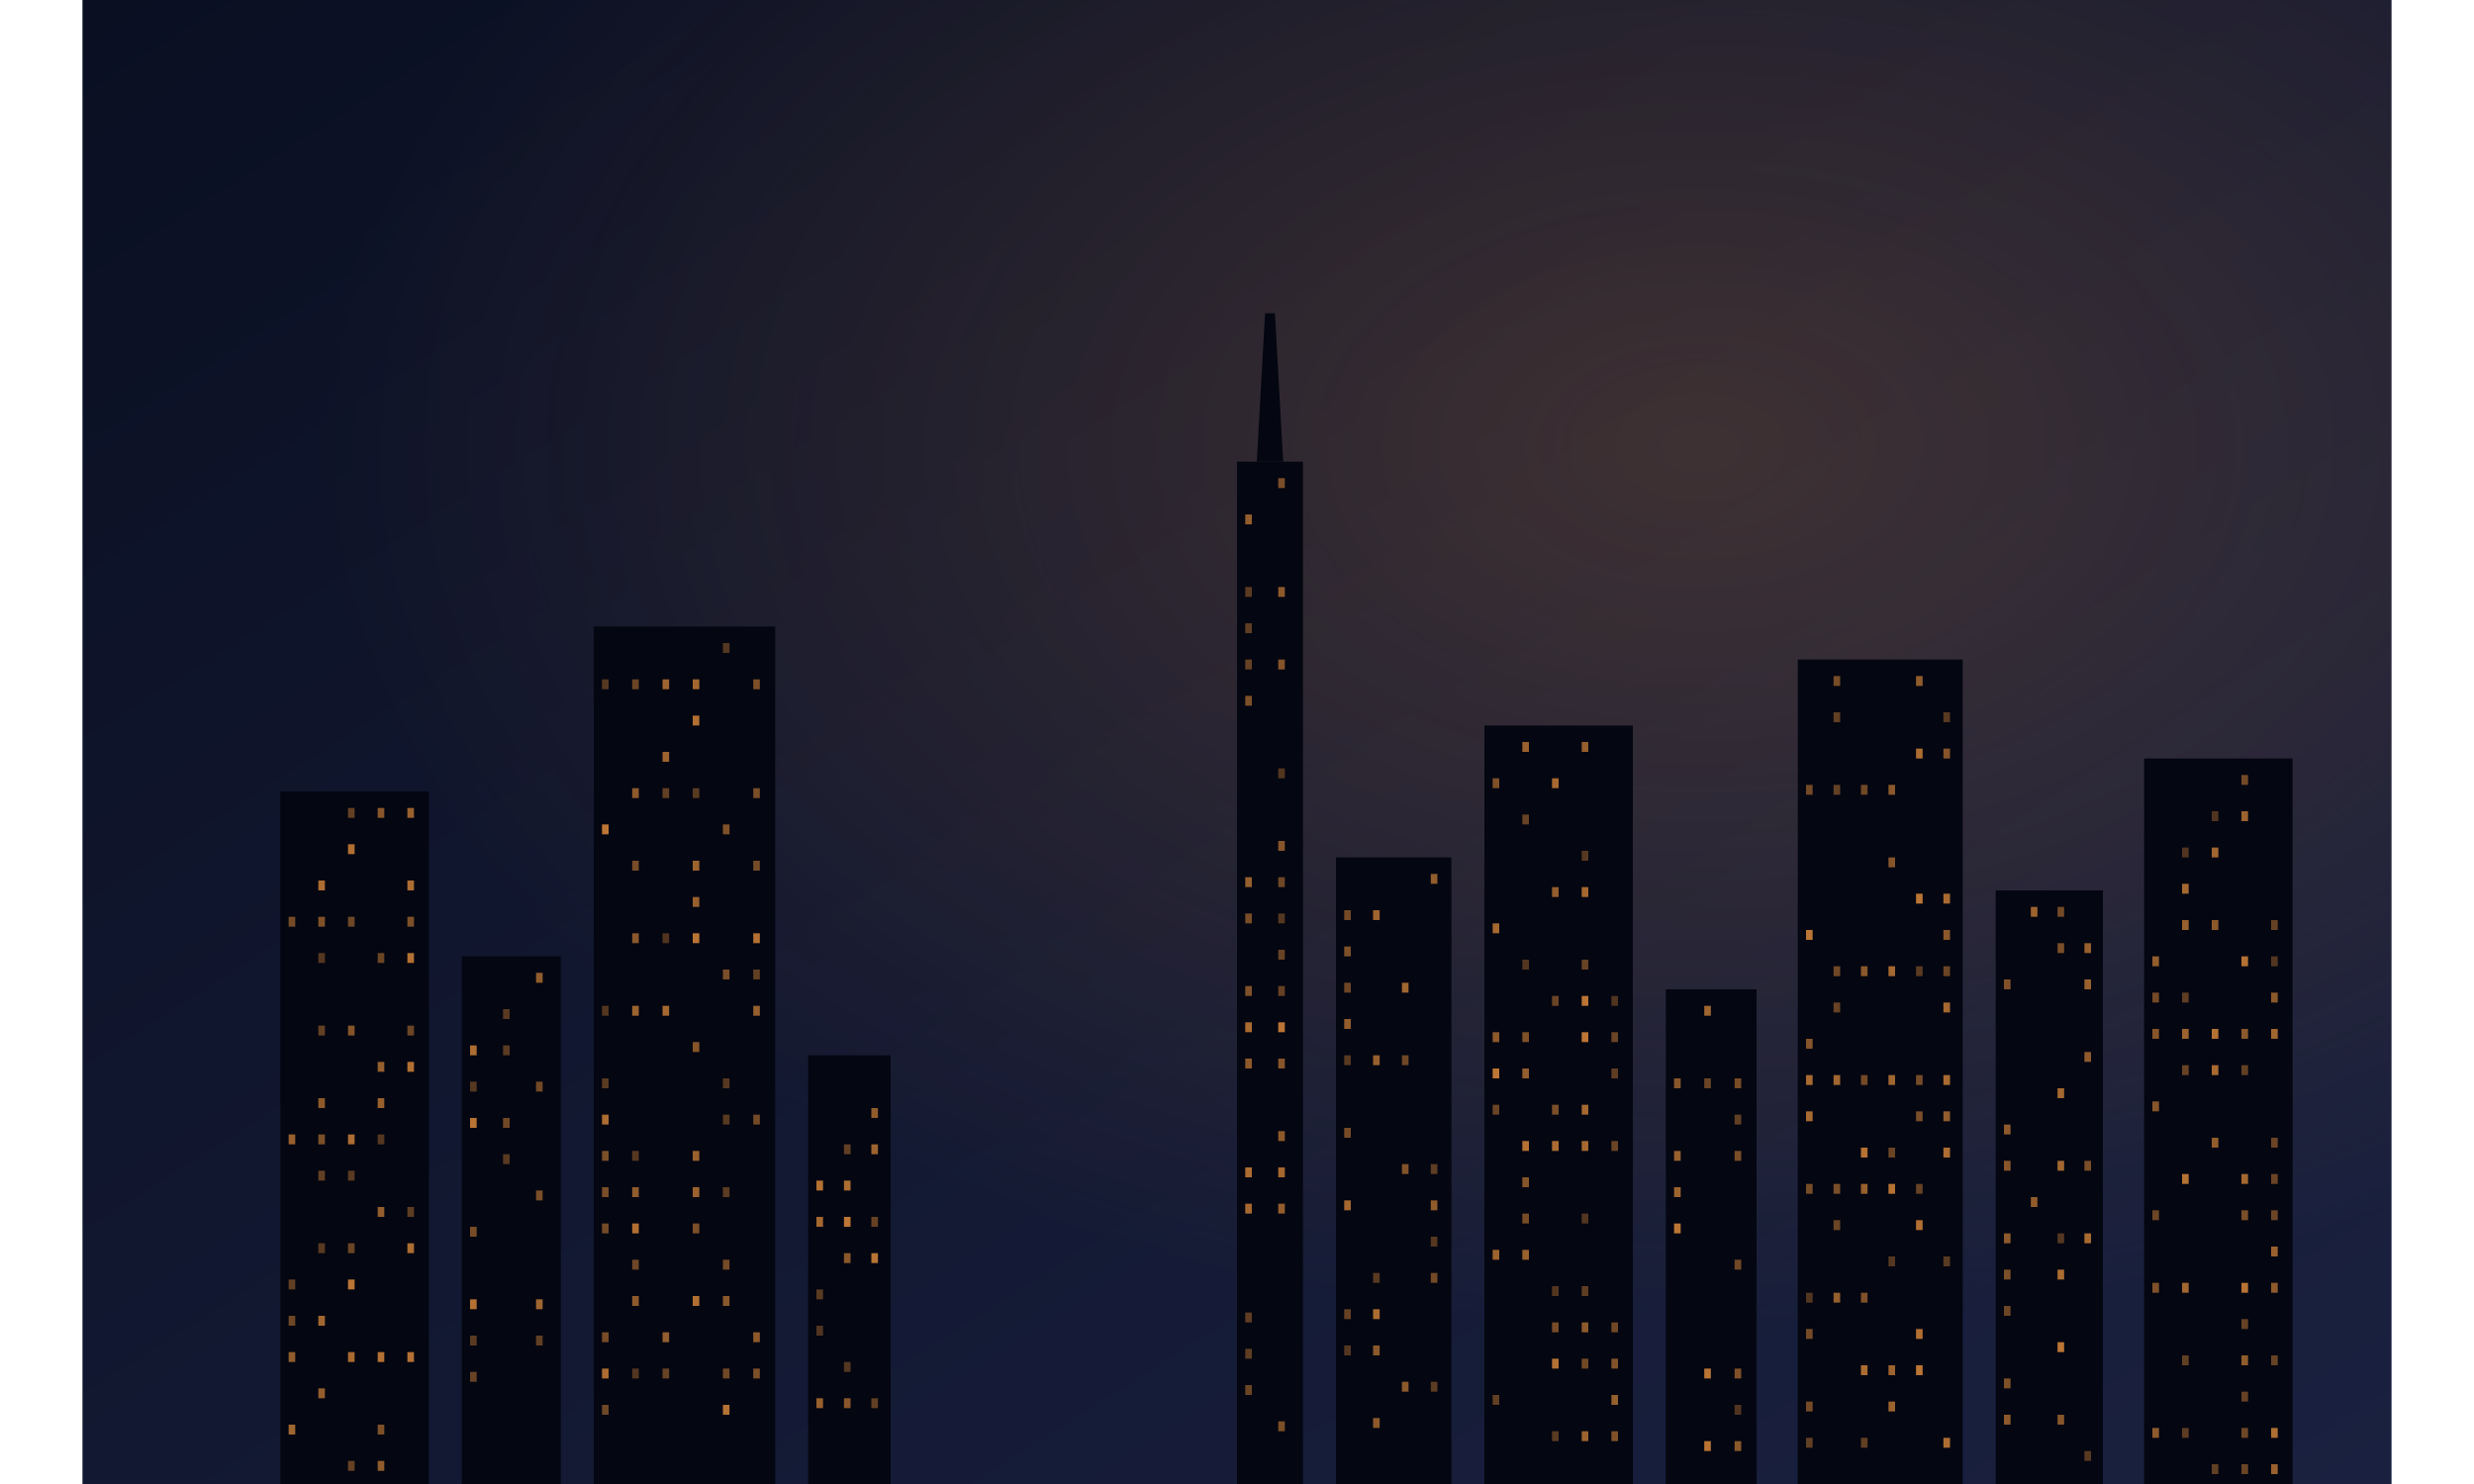
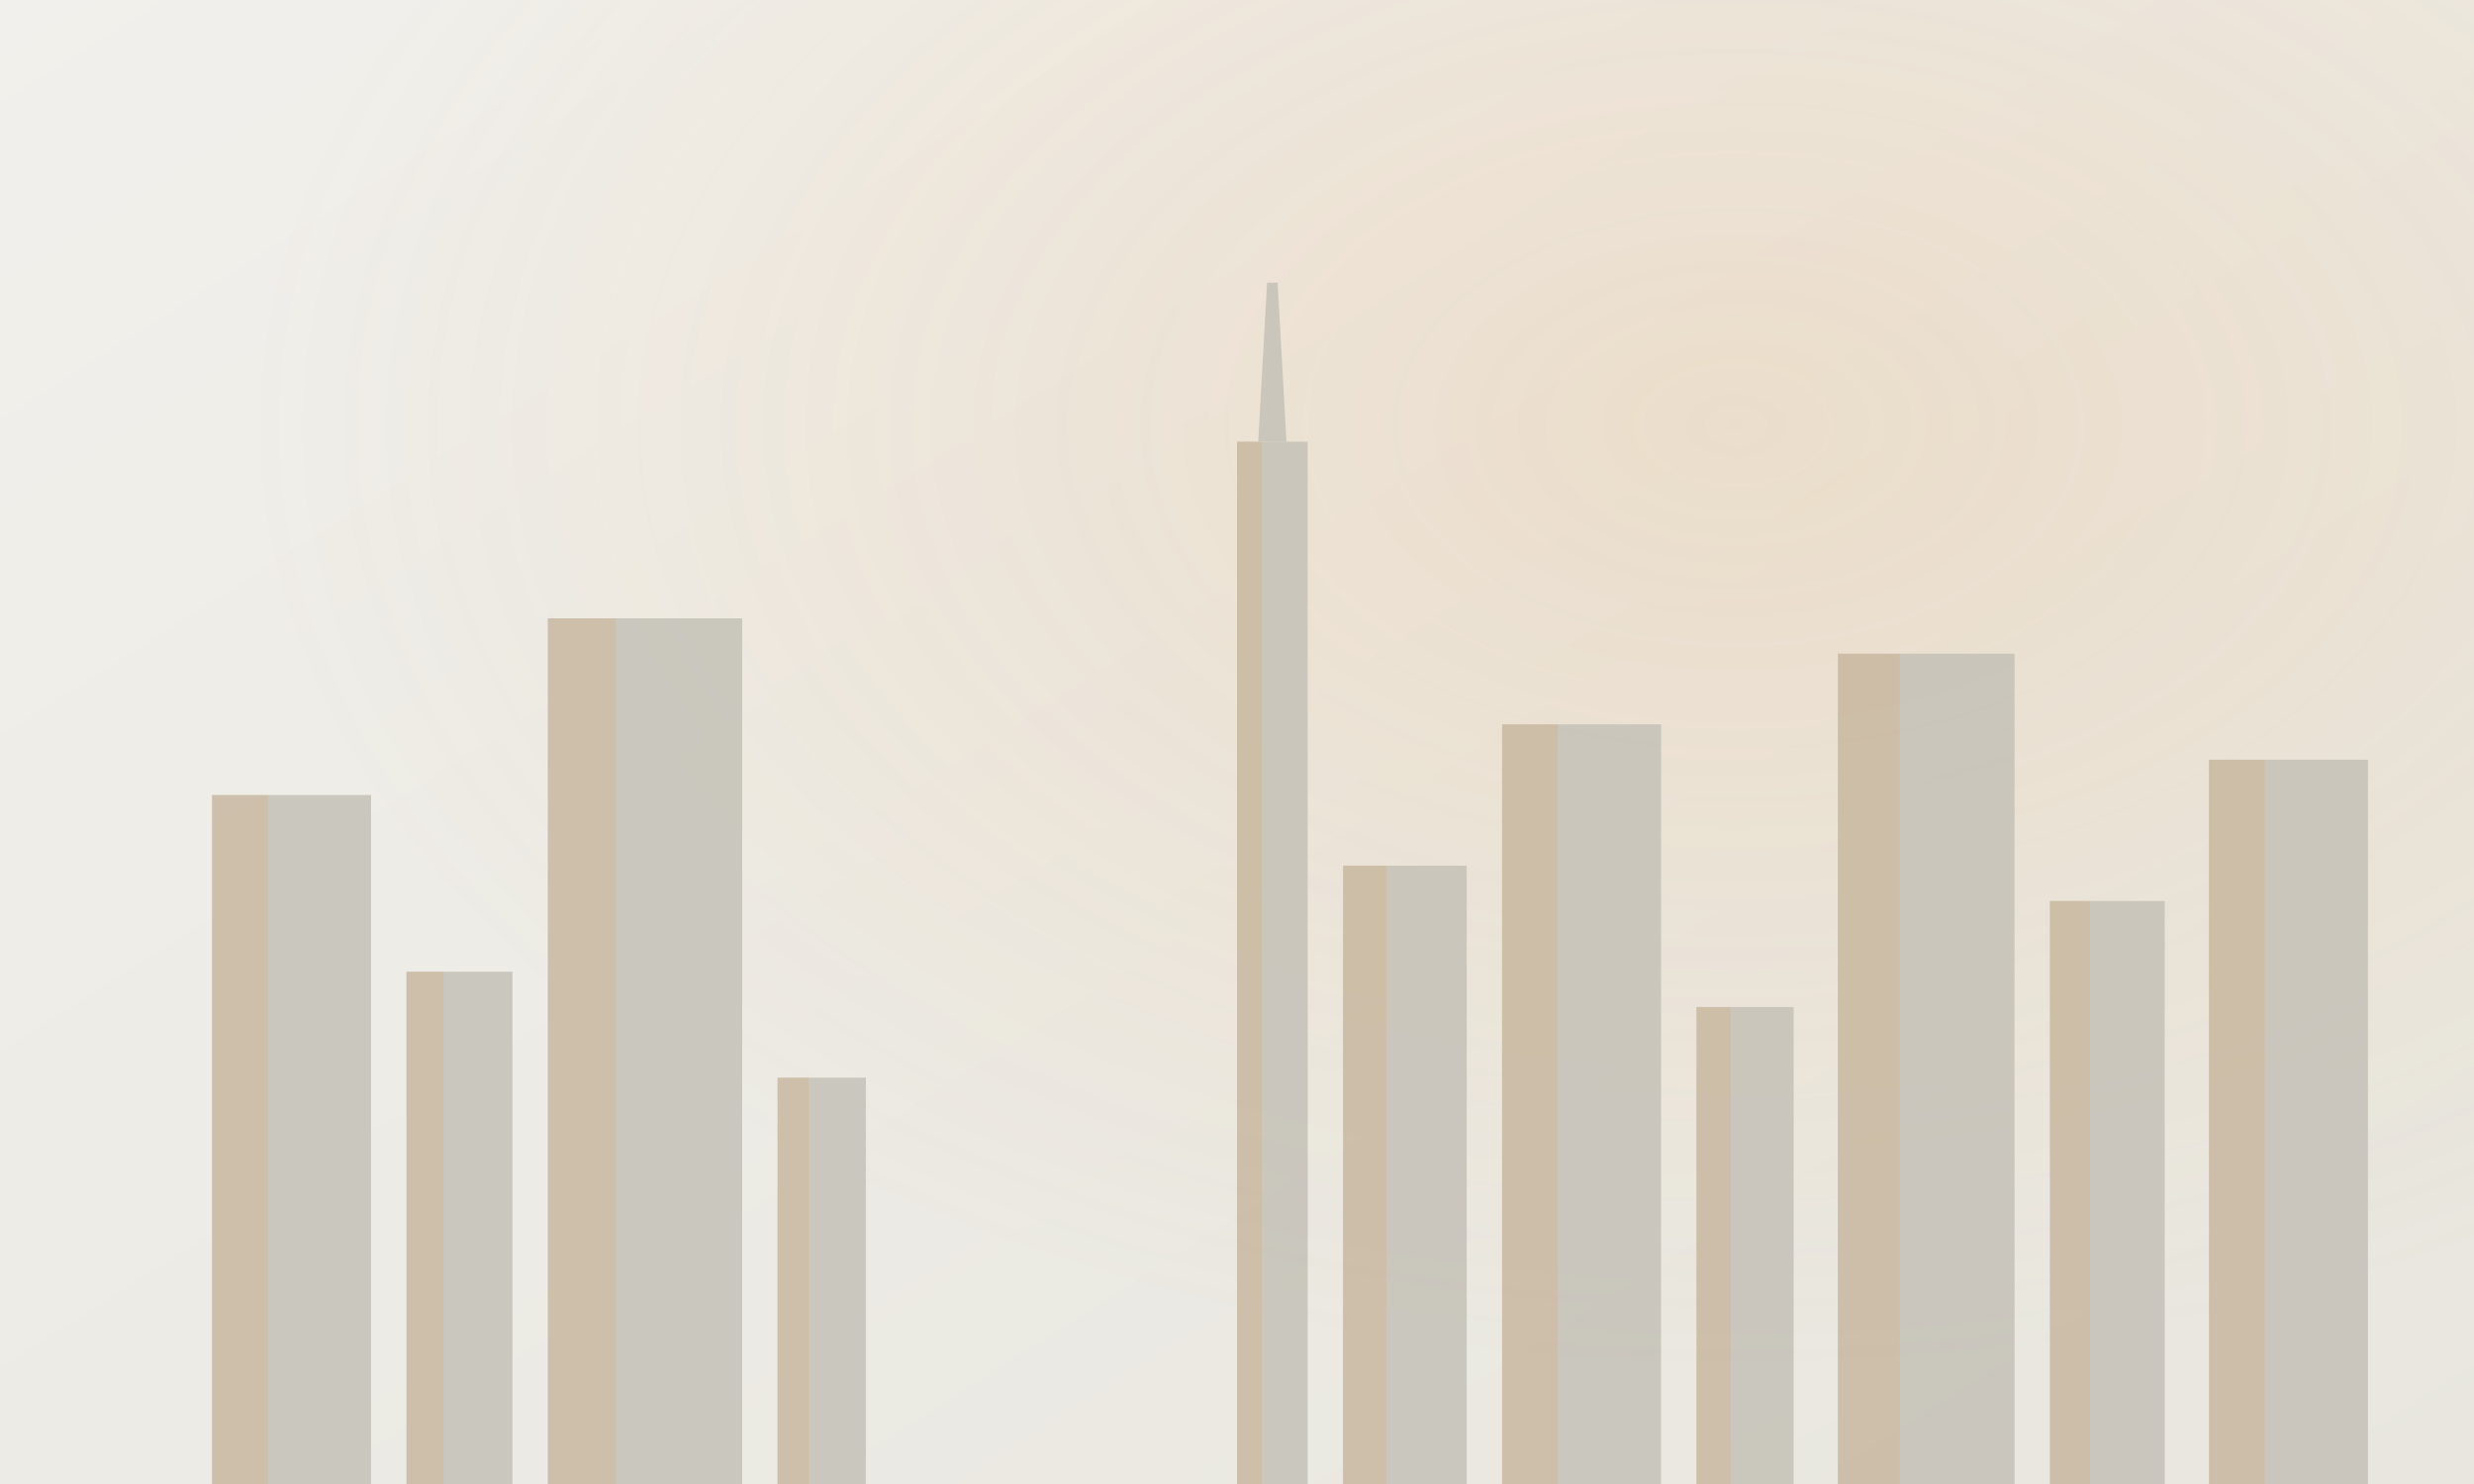
- <svg xmlns="http://www.w3.org/2000/svg" width="2000" height="1200" viewBox="0 0 1400 900">
+ <svg xmlns="http://www.w3.org/2000/svg" width="2000" height="1200" viewBox="0 0 1400 900" preserveAspectRatio="xMidYMid slice">
  <defs>
    <linearGradient id="csky" x1="0" y1="0" x2="1" y2="1">
-       <stop offset="0%" stop-color="#0a0f22" />
-       <stop offset="100%" stop-color="#1a2140" />
+       <stop offset="0%" stop-color="#f1f0ec" />
+       <stop offset="100%" stop-color="#e8e6de" />
    </linearGradient>
    <radialGradient id="cglow" cx="70%" cy="30%" r="60%">
-       <stop offset="0%" stop-color="#dd8a3b" stop-opacity="0.22" />
-       <stop offset="100%" stop-color="#dd8a3b" stop-opacity="0" />
+       <stop offset="0%" stop-color="#e2872a" stop-opacity="0.14" />
+       <stop offset="100%" stop-color="#e2872a" stop-opacity="0" />
    </radialGradient>
  </defs>
  <rect width="1400" height="900" fill="url(#csky)" />
  <rect width="1400" height="900" fill="url(#cglow)" />
-   <rect x="120" y="480" width="90" height="420" fill="#040611" />
-   <rect x="161.0" y="490" width="4" height="6" fill="#dd8a3b" opacity="0.44" />
-   <rect x="179.0" y="490" width="4" height="6" fill="#dd8a3b" opacity="0.61" />
-   <rect x="197.0" y="490" width="4" height="6" fill="#dd8a3b" opacity="0.69" />
-   <rect x="161.0" y="512" width="4" height="6" fill="#dd8a3b" opacity="0.80" />
-   <rect x="143.0" y="534" width="4" height="6" fill="#dd8a3b" opacity="0.77" />
-   <rect x="197.0" y="534" width="4" height="6" fill="#dd8a3b" opacity="0.78" />
-   <rect x="125.0" y="556" width="4" height="6" fill="#dd8a3b" opacity="0.52" />
-   <rect x="143.0" y="556" width="4" height="6" fill="#dd8a3b" opacity="0.57" />
-   <rect x="161.0" y="556" width="4" height="6" fill="#dd8a3b" opacity="0.49" />
-   <rect x="197.0" y="556" width="4" height="6" fill="#dd8a3b" opacity="0.56" />
-   <rect x="143.0" y="578" width="4" height="6" fill="#dd8a3b" opacity="0.37" />
-   <rect x="179.0" y="578" width="4" height="6" fill="#dd8a3b" opacity="0.48" />
-   <rect x="197.0" y="578" width="4" height="6" fill="#dd8a3b" opacity="0.81" />
-   <rect x="143.0" y="622" width="4" height="6" fill="#dd8a3b" opacity="0.44" />
-   <rect x="161.0" y="622" width="4" height="6" fill="#dd8a3b" opacity="0.59" />
-   <rect x="197.0" y="622" width="4" height="6" fill="#dd8a3b" opacity="0.48" />
-   <rect x="179.0" y="644" width="4" height="6" fill="#dd8a3b" opacity="0.67" />
-   <rect x="197.0" y="644" width="4" height="6" fill="#dd8a3b" opacity="0.80" />
-   <rect x="143.0" y="666" width="4" height="6" fill="#dd8a3b" opacity="0.63" />
-   <rect x="179.0" y="666" width="4" height="6" fill="#dd8a3b" opacity="0.68" />
-   <rect x="125.0" y="688" width="4" height="6" fill="#dd8a3b" opacity="0.68" />
-   <rect x="143.0" y="688" width="4" height="6" fill="#dd8a3b" opacity="0.55" />
-   <rect x="161.0" y="688" width="4" height="6" fill="#dd8a3b" opacity="0.78" />
-   <rect x="179.0" y="688" width="4" height="6" fill="#dd8a3b" opacity="0.37" />
-   <rect x="143.0" y="710" width="4" height="6" fill="#dd8a3b" opacity="0.44" />
-   <rect x="161.0" y="710" width="4" height="6" fill="#dd8a3b" opacity="0.40" />
-   <rect x="179.0" y="732" width="4" height="6" fill="#dd8a3b" opacity="0.66" />
-   <rect x="197.0" y="732" width="4" height="6" fill="#dd8a3b" opacity="0.41" />
-   <rect x="143.0" y="754" width="4" height="6" fill="#dd8a3b" opacity="0.39" />
-   <rect x="161.0" y="754" width="4" height="6" fill="#dd8a3b" opacity="0.47" />
-   <rect x="197.0" y="754" width="4" height="6" fill="#dd8a3b" opacity="0.77" />
-   <rect x="125.0" y="776" width="4" height="6" fill="#dd8a3b" opacity="0.43" />
-   <rect x="161.0" y="776" width="4" height="6" fill="#dd8a3b" opacity="0.84" />
-   <rect x="125.0" y="798" width="4" height="6" fill="#dd8a3b" opacity="0.49" />
-   <rect x="143.0" y="798" width="4" height="6" fill="#dd8a3b" opacity="0.73" />
-   <rect x="125.0" y="820" width="4" height="6" fill="#dd8a3b" opacity="0.65" />
-   <rect x="161.0" y="820" width="4" height="6" fill="#dd8a3b" opacity="0.76" />
-   <rect x="179.0" y="820" width="4" height="6" fill="#dd8a3b" opacity="0.81" />
-   <rect x="197.0" y="820" width="4" height="6" fill="#dd8a3b" opacity="0.81" />
-   <rect x="143.0" y="842" width="4" height="6" fill="#dd8a3b" opacity="0.66" />
-   <rect x="125.0" y="864" width="4" height="6" fill="#dd8a3b" opacity="0.72" />
-   <rect x="179.0" y="864" width="4" height="6" fill="#dd8a3b" opacity="0.56" />
-   <rect x="161.0" y="886" width="4" height="6" fill="#dd8a3b" opacity="0.45" />
-   <rect x="179.0" y="886" width="4" height="6" fill="#dd8a3b" opacity="0.65" />
-   <rect x="230" y="580" width="60" height="320" fill="#040611" />
-   <rect x="275.0" y="590" width="4" height="6" fill="#dd8a3b" opacity="0.65" />
-   <rect x="255.0" y="612" width="4" height="6" fill="#dd8a3b" opacity="0.39" />
-   <rect x="235.0" y="634" width="4" height="6" fill="#dd8a3b" opacity="0.78" />
-   <rect x="255.0" y="634" width="4" height="6" fill="#dd8a3b" opacity="0.40" />
-   <rect x="235.0" y="656" width="4" height="6" fill="#dd8a3b" opacity="0.38" />
-   <rect x="275.0" y="656" width="4" height="6" fill="#dd8a3b" opacity="0.51" />
-   <rect x="235.0" y="678" width="4" height="6" fill="#dd8a3b" opacity="0.83" />
-   <rect x="255.0" y="678" width="4" height="6" fill="#dd8a3b" opacity="0.50" />
-   <rect x="255.0" y="700" width="4" height="6" fill="#dd8a3b" opacity="0.39" />
-   <rect x="275.0" y="722" width="4" height="6" fill="#dd8a3b" opacity="0.54" />
-   <rect x="235.0" y="744" width="4" height="6" fill="#dd8a3b" opacity="0.53" />
-   <rect x="235.0" y="788" width="4" height="6" fill="#dd8a3b" opacity="0.81" />
-   <rect x="275.0" y="788" width="4" height="6" fill="#dd8a3b" opacity="0.72" />
-   <rect x="235.0" y="810" width="4" height="6" fill="#dd8a3b" opacity="0.40" />
-   <rect x="275.0" y="810" width="4" height="6" fill="#dd8a3b" opacity="0.43" />
-   <rect x="235.0" y="832" width="4" height="6" fill="#dd8a3b" opacity="0.46" />
-   <rect x="310" y="380" width="110" height="520" fill="#040611" />
-   <rect x="388.3" y="390" width="4" height="6" fill="#dd8a3b" opacity="0.37" />
-   <rect x="315.0" y="412" width="4" height="6" fill="#dd8a3b" opacity="0.38" />
-   <rect x="333.3" y="412" width="4" height="6" fill="#dd8a3b" opacity="0.47" />
-   <rect x="351.7" y="412" width="4" height="6" fill="#dd8a3b" opacity="0.71" />
-   <rect x="370.0" y="412" width="4" height="6" fill="#dd8a3b" opacity="0.73" />
-   <rect x="406.7" y="412" width="4" height="6" fill="#dd8a3b" opacity="0.56" />
-   <rect x="370.0" y="434" width="4" height="6" fill="#dd8a3b" opacity="0.80" />
-   <rect x="351.7" y="456" width="4" height="6" fill="#dd8a3b" opacity="0.70" />
-   <rect x="333.3" y="478" width="4" height="6" fill="#dd8a3b" opacity="0.64" />
-   <rect x="351.7" y="478" width="4" height="6" fill="#dd8a3b" opacity="0.44" />
-   <rect x="370.0" y="478" width="4" height="6" fill="#dd8a3b" opacity="0.39" />
-   <rect x="406.7" y="478" width="4" height="6" fill="#dd8a3b" opacity="0.54" />
-   <rect x="315.0" y="500" width="4" height="6" fill="#dd8a3b" opacity="0.85" />
-   <rect x="388.3" y="500" width="4" height="6" fill="#dd8a3b" opacity="0.57" />
-   <rect x="333.3" y="522" width="4" height="6" fill="#dd8a3b" opacity="0.53" />
-   <rect x="370.0" y="522" width="4" height="6" fill="#dd8a3b" opacity="0.70" />
-   <rect x="406.7" y="522" width="4" height="6" fill="#dd8a3b" opacity="0.52" />
-   <rect x="370.0" y="544" width="4" height="6" fill="#dd8a3b" opacity="0.68" />
-   <rect x="333.3" y="566" width="4" height="6" fill="#dd8a3b" opacity="0.62" />
-   <rect x="351.7" y="566" width="4" height="6" fill="#dd8a3b" opacity="0.35" />
-   <rect x="370.0" y="566" width="4" height="6" fill="#dd8a3b" opacity="0.83" />
-   <rect x="406.7" y="566" width="4" height="6" fill="#dd8a3b" opacity="0.81" />
-   <rect x="388.3" y="588" width="4" height="6" fill="#dd8a3b" opacity="0.54" />
-   <rect x="406.7" y="588" width="4" height="6" fill="#dd8a3b" opacity="0.43" />
-   <rect x="315.0" y="610" width="4" height="6" fill="#dd8a3b" opacity="0.36" />
-   <rect x="333.3" y="610" width="4" height="6" fill="#dd8a3b" opacity="0.70" />
-   <rect x="351.7" y="610" width="4" height="6" fill="#dd8a3b" opacity="0.75" />
-   <rect x="406.7" y="610" width="4" height="6" fill="#dd8a3b" opacity="0.67" />
-   <rect x="370.0" y="632" width="4" height="6" fill="#dd8a3b" opacity="0.60" />
-   <rect x="315.0" y="654" width="4" height="6" fill="#dd8a3b" opacity="0.40" />
-   <rect x="388.3" y="654" width="4" height="6" fill="#dd8a3b" opacity="0.38" />
-   <rect x="315.0" y="676" width="4" height="6" fill="#dd8a3b" opacity="0.77" />
-   <rect x="388.3" y="676" width="4" height="6" fill="#dd8a3b" opacity="0.39" />
-   <rect x="406.7" y="676" width="4" height="6" fill="#dd8a3b" opacity="0.51" />
-   <rect x="315.0" y="698" width="4" height="6" fill="#dd8a3b" opacity="0.55" />
-   <rect x="333.3" y="698" width="4" height="6" fill="#dd8a3b" opacity="0.38" />
-   <rect x="370.0" y="698" width="4" height="6" fill="#dd8a3b" opacity="0.69" />
-   <rect x="315.0" y="720" width="4" height="6" fill="#dd8a3b" opacity="0.54" />
-   <rect x="333.3" y="720" width="4" height="6" fill="#dd8a3b" opacity="0.65" />
-   <rect x="370.0" y="720" width="4" height="6" fill="#dd8a3b" opacity="0.69" />
-   <rect x="388.3" y="720" width="4" height="6" fill="#dd8a3b" opacity="0.41" />
-   <rect x="315.0" y="742" width="4" height="6" fill="#dd8a3b" opacity="0.51" />
-   <rect x="333.3" y="742" width="4" height="6" fill="#dd8a3b" opacity="0.80" />
-   <rect x="370.0" y="742" width="4" height="6" fill="#dd8a3b" opacity="0.55" />
-   <rect x="333.3" y="764" width="4" height="6" fill="#dd8a3b" opacity="0.49" />
-   <rect x="388.3" y="764" width="4" height="6" fill="#dd8a3b" opacity="0.52" />
-   <rect x="333.3" y="786" width="4" height="6" fill="#dd8a3b" opacity="0.64" />
-   <rect x="370.0" y="786" width="4" height="6" fill="#dd8a3b" opacity="0.80" />
-   <rect x="388.3" y="786" width="4" height="6" fill="#dd8a3b" opacity="0.62" />
-   <rect x="315.0" y="808" width="4" height="6" fill="#dd8a3b" opacity="0.53" />
-   <rect x="351.7" y="808" width="4" height="6" fill="#dd8a3b" opacity="0.66" />
-   <rect x="406.7" y="808" width="4" height="6" fill="#dd8a3b" opacity="0.63" />
-   <rect x="315.0" y="830" width="4" height="6" fill="#dd8a3b" opacity="0.77" />
-   <rect x="333.3" y="830" width="4" height="6" fill="#dd8a3b" opacity="0.36" />
-   <rect x="351.7" y="830" width="4" height="6" fill="#dd8a3b" opacity="0.46" />
-   <rect x="388.3" y="830" width="4" height="6" fill="#dd8a3b" opacity="0.50" />
-   <rect x="406.7" y="830" width="4" height="6" fill="#dd8a3b" opacity="0.55" />
-   <rect x="315.0" y="852" width="4" height="6" fill="#dd8a3b" opacity="0.49" />
-   <rect x="388.3" y="852" width="4" height="6" fill="#dd8a3b" opacity="0.82" />
-   <rect x="440" y="640" width="50" height="260" fill="#040611" />
-   <rect x="478.3" y="672" width="4" height="6" fill="#dd8a3b" opacity="0.65" />
-   <rect x="461.7" y="694" width="4" height="6" fill="#dd8a3b" opacity="0.43" />
-   <rect x="478.3" y="694" width="4" height="6" fill="#dd8a3b" opacity="0.71" />
-   <rect x="445.0" y="716" width="4" height="6" fill="#dd8a3b" opacity="0.81" />
-   <rect x="461.7" y="716" width="4" height="6" fill="#dd8a3b" opacity="0.78" />
-   <rect x="445.0" y="738" width="4" height="6" fill="#dd8a3b" opacity="0.74" />
-   <rect x="461.7" y="738" width="4" height="6" fill="#dd8a3b" opacity="0.85" />
-   <rect x="478.3" y="738" width="4" height="6" fill="#dd8a3b" opacity="0.45" />
-   <rect x="461.7" y="760" width="4" height="6" fill="#dd8a3b" opacity="0.62" />
-   <rect x="478.3" y="760" width="4" height="6" fill="#dd8a3b" opacity="0.83" />
-   <rect x="445.0" y="782" width="4" height="6" fill="#dd8a3b" opacity="0.40" />
-   <rect x="445.0" y="804" width="4" height="6" fill="#dd8a3b" opacity="0.35" />
-   <rect x="461.7" y="826" width="4" height="6" fill="#dd8a3b" opacity="0.37" />
-   <rect x="445.0" y="848" width="4" height="6" fill="#dd8a3b" opacity="0.68" />
-   <rect x="461.7" y="848" width="4" height="6" fill="#dd8a3b" opacity="0.61" />
-   <rect x="478.3" y="848" width="4" height="6" fill="#dd8a3b" opacity="0.43" />
-   <rect x="700" y="280" width="40" height="620" fill="#040611" />
-   <polygon points="717,190 723,190 728,280 712,280" fill="#040611" />
-   <rect x="725.0" y="290" width="4" height="6" fill="#dd8a3b" opacity="0.54" />
-   <rect x="705.0" y="312" width="4" height="6" fill="#dd8a3b" opacity="0.66" />
-   <rect x="705.0" y="356" width="4" height="6" fill="#dd8a3b" opacity="0.40" />
-   <rect x="725.0" y="356" width="4" height="6" fill="#dd8a3b" opacity="0.63" />
-   <rect x="705.0" y="378" width="4" height="6" fill="#dd8a3b" opacity="0.42" />
-   <rect x="705.0" y="400" width="4" height="6" fill="#dd8a3b" opacity="0.45" />
-   <rect x="725.0" y="400" width="4" height="6" fill="#dd8a3b" opacity="0.59" />
-   <rect x="705.0" y="422" width="4" height="6" fill="#dd8a3b" opacity="0.56" />
-   <rect x="725.0" y="466" width="4" height="6" fill="#dd8a3b" opacity="0.36" />
-   <rect x="725.0" y="510" width="4" height="6" fill="#dd8a3b" opacity="0.60" />
-   <rect x="705.0" y="532" width="4" height="6" fill="#dd8a3b" opacity="0.67" />
-   <rect x="725.0" y="532" width="4" height="6" fill="#dd8a3b" opacity="0.49" />
-   <rect x="705.0" y="554" width="4" height="6" fill="#dd8a3b" opacity="0.53" />
-   <rect x="725.0" y="554" width="4" height="6" fill="#dd8a3b" opacity="0.37" />
-   <rect x="725.0" y="576" width="4" height="6" fill="#dd8a3b" opacity="0.46" />
-   <rect x="705.0" y="598" width="4" height="6" fill="#dd8a3b" opacity="0.57" />
-   <rect x="725.0" y="598" width="4" height="6" fill="#dd8a3b" opacity="0.45" />
-   <rect x="705.0" y="620" width="4" height="6" fill="#dd8a3b" opacity="0.76" />
-   <rect x="725.0" y="620" width="4" height="6" fill="#dd8a3b" opacity="0.84" />
-   <rect x="705.0" y="642" width="4" height="6" fill="#dd8a3b" opacity="0.63" />
-   <rect x="725.0" y="642" width="4" height="6" fill="#dd8a3b" opacity="0.60" />
-   <rect x="725.0" y="686" width="4" height="6" fill="#dd8a3b" opacity="0.63" />
-   <rect x="705.0" y="708" width="4" height="6" fill="#dd8a3b" opacity="0.78" />
-   <rect x="725.0" y="708" width="4" height="6" fill="#dd8a3b" opacity="0.74" />
-   <rect x="705.0" y="730" width="4" height="6" fill="#dd8a3b" opacity="0.74" />
-   <rect x="725.0" y="730" width="4" height="6" fill="#dd8a3b" opacity="0.66" />
-   <rect x="705.0" y="796" width="4" height="6" fill="#dd8a3b" opacity="0.42" />
-   <rect x="705.0" y="818" width="4" height="6" fill="#dd8a3b" opacity="0.42" />
-   <rect x="705.0" y="840" width="4" height="6" fill="#dd8a3b" opacity="0.47" />
-   <rect x="725.0" y="862" width="4" height="6" fill="#dd8a3b" opacity="0.55" />
-   <rect x="760" y="520" width="70" height="380" fill="#040611" />
-   <rect x="817.5" y="530" width="4" height="6" fill="#dd8a3b" opacity="0.66" />
-   <rect x="765.0" y="552" width="4" height="6" fill="#dd8a3b" opacity="0.51" />
-   <rect x="782.5" y="552" width="4" height="6" fill="#dd8a3b" opacity="0.71" />
-   <rect x="765.0" y="574" width="4" height="6" fill="#dd8a3b" opacity="0.56" />
-   <rect x="765.0" y="596" width="4" height="6" fill="#dd8a3b" opacity="0.48" />
-   <rect x="800.0" y="596" width="4" height="6" fill="#dd8a3b" opacity="0.72" />
-   <rect x="765.0" y="618" width="4" height="6" fill="#dd8a3b" opacity="0.66" />
-   <rect x="765.0" y="640" width="4" height="6" fill="#dd8a3b" opacity="0.39" />
-   <rect x="782.5" y="640" width="4" height="6" fill="#dd8a3b" opacity="0.67" />
-   <rect x="800.0" y="640" width="4" height="6" fill="#dd8a3b" opacity="0.49" />
-   <rect x="765.0" y="684" width="4" height="6" fill="#dd8a3b" opacity="0.52" />
-   <rect x="800.0" y="706" width="4" height="6" fill="#dd8a3b" opacity="0.58" />
-   <rect x="817.5" y="706" width="4" height="6" fill="#dd8a3b" opacity="0.42" />
-   <rect x="765.0" y="728" width="4" height="6" fill="#dd8a3b" opacity="0.74" />
-   <rect x="817.5" y="728" width="4" height="6" fill="#dd8a3b" opacity="0.65" />
-   <rect x="817.5" y="750" width="4" height="6" fill="#dd8a3b" opacity="0.38" />
-   <rect x="782.5" y="772" width="4" height="6" fill="#dd8a3b" opacity="0.39" />
-   <rect x="817.5" y="772" width="4" height="6" fill="#dd8a3b" opacity="0.51" />
-   <rect x="765.0" y="794" width="4" height="6" fill="#dd8a3b" opacity="0.45" />
-   <rect x="782.5" y="794" width="4" height="6" fill="#dd8a3b" opacity="0.78" />
-   <rect x="765.0" y="816" width="4" height="6" fill="#dd8a3b" opacity="0.37" />
-   <rect x="782.5" y="816" width="4" height="6" fill="#dd8a3b" opacity="0.62" />
-   <rect x="800.0" y="838" width="4" height="6" fill="#dd8a3b" opacity="0.63" />
-   <rect x="817.5" y="838" width="4" height="6" fill="#dd8a3b" opacity="0.41" />
-   <rect x="782.5" y="860" width="4" height="6" fill="#dd8a3b" opacity="0.63" />
-   <rect x="850" y="440" width="90" height="460" fill="#040611" />
-   <rect x="873.0" y="450" width="4" height="6" fill="#dd8a3b" opacity="0.69" />
-   <rect x="909.0" y="450" width="4" height="6" fill="#dd8a3b" opacity="0.67" />
-   <rect x="855.0" y="472" width="4" height="6" fill="#dd8a3b" opacity="0.56" />
-   <rect x="891.0" y="472" width="4" height="6" fill="#dd8a3b" opacity="0.75" />
-   <rect x="873.0" y="494" width="4" height="6" fill="#dd8a3b" opacity="0.46" />
-   <rect x="909.0" y="516" width="4" height="6" fill="#dd8a3b" opacity="0.38" />
-   <rect x="891.0" y="538" width="4" height="6" fill="#dd8a3b" opacity="0.66" />
-   <rect x="909.0" y="538" width="4" height="6" fill="#dd8a3b" opacity="0.74" />
-   <rect x="855.0" y="560" width="4" height="6" fill="#dd8a3b" opacity="0.74" />
-   <rect x="873.0" y="582" width="4" height="6" fill="#dd8a3b" opacity="0.36" />
-   <rect x="909.0" y="582" width="4" height="6" fill="#dd8a3b" opacity="0.46" />
-   <rect x="891.0" y="604" width="4" height="6" fill="#dd8a3b" opacity="0.47" />
-   <rect x="909.0" y="604" width="4" height="6" fill="#dd8a3b" opacity="0.84" />
-   <rect x="927.0" y="604" width="4" height="6" fill="#dd8a3b" opacity="0.35" />
-   <rect x="855.0" y="626" width="4" height="6" fill="#dd8a3b" opacity="0.63" />
-   <rect x="873.0" y="626" width="4" height="6" fill="#dd8a3b" opacity="0.57" />
-   <rect x="909.0" y="626" width="4" height="6" fill="#dd8a3b" opacity="0.85" />
-   <rect x="927.0" y="626" width="4" height="6" fill="#dd8a3b" opacity="0.47" />
-   <rect x="855.0" y="648" width="4" height="6" fill="#dd8a3b" opacity="0.85" />
-   <rect x="873.0" y="648" width="4" height="6" fill="#dd8a3b" opacity="0.66" />
-   <rect x="927.0" y="648" width="4" height="6" fill="#dd8a3b" opacity="0.42" />
-   <rect x="855.0" y="670" width="4" height="6" fill="#dd8a3b" opacity="0.47" />
-   <rect x="891.0" y="670" width="4" height="6" fill="#dd8a3b" opacity="0.54" />
-   <rect x="909.0" y="670" width="4" height="6" fill="#dd8a3b" opacity="0.74" />
-   <rect x="873.0" y="692" width="4" height="6" fill="#dd8a3b" opacity="0.82" />
-   <rect x="891.0" y="692" width="4" height="6" fill="#dd8a3b" opacity="0.77" />
-   <rect x="909.0" y="692" width="4" height="6" fill="#dd8a3b" opacity="0.75" />
-   <rect x="927.0" y="692" width="4" height="6" fill="#dd8a3b" opacity="0.47" />
-   <rect x="873.0" y="714" width="4" height="6" fill="#dd8a3b" opacity="0.60" />
-   <rect x="873.0" y="736" width="4" height="6" fill="#dd8a3b" opacity="0.53" />
-   <rect x="909.0" y="736" width="4" height="6" fill="#dd8a3b" opacity="0.36" />
-   <rect x="855.0" y="758" width="4" height="6" fill="#dd8a3b" opacity="0.70" />
-   <rect x="873.0" y="758" width="4" height="6" fill="#dd8a3b" opacity="0.69" />
-   <rect x="891.0" y="780" width="4" height="6" fill="#dd8a3b" opacity="0.36" />
-   <rect x="909.0" y="780" width="4" height="6" fill="#dd8a3b" opacity="0.42" />
-   <rect x="891.0" y="802" width="4" height="6" fill="#dd8a3b" opacity="0.53" />
-   <rect x="909.0" y="802" width="4" height="6" fill="#dd8a3b" opacity="0.64" />
-   <rect x="927.0" y="802" width="4" height="6" fill="#dd8a3b" opacity="0.50" />
-   <rect x="891.0" y="824" width="4" height="6" fill="#dd8a3b" opacity="0.81" />
-   <rect x="909.0" y="824" width="4" height="6" fill="#dd8a3b" opacity="0.50" />
-   <rect x="927.0" y="824" width="4" height="6" fill="#dd8a3b" opacity="0.58" />
-   <rect x="855.0" y="846" width="4" height="6" fill="#dd8a3b" opacity="0.43" />
-   <rect x="927.0" y="846" width="4" height="6" fill="#dd8a3b" opacity="0.67" />
-   <rect x="891.0" y="868" width="4" height="6" fill="#dd8a3b" opacity="0.39" />
-   <rect x="909.0" y="868" width="4" height="6" fill="#dd8a3b" opacity="0.70" />
-   <rect x="927.0" y="868" width="4" height="6" fill="#dd8a3b" opacity="0.57" />
-   <rect x="960" y="600" width="55" height="300" fill="#040611" />
-   <rect x="983.3" y="610" width="4" height="6" fill="#dd8a3b" opacity="0.72" />
-   <rect x="965.0" y="654" width="4" height="6" fill="#dd8a3b" opacity="0.60" />
-   <rect x="983.3" y="654" width="4" height="6" fill="#dd8a3b" opacity="0.47" />
-   <rect x="1001.7" y="654" width="4" height="6" fill="#dd8a3b" opacity="0.53" />
-   <rect x="1001.7" y="676" width="4" height="6" fill="#dd8a3b" opacity="0.43" />
-   <rect x="965.0" y="698" width="4" height="6" fill="#dd8a3b" opacity="0.68" />
-   <rect x="1001.7" y="698" width="4" height="6" fill="#dd8a3b" opacity="0.54" />
-   <rect x="965.0" y="720" width="4" height="6" fill="#dd8a3b" opacity="0.71" />
-   <rect x="965.0" y="742" width="4" height="6" fill="#dd8a3b" opacity="0.84" />
-   <rect x="1001.7" y="764" width="4" height="6" fill="#dd8a3b" opacity="0.50" />
-   <rect x="983.3" y="830" width="4" height="6" fill="#dd8a3b" opacity="0.83" />
-   <rect x="1001.7" y="830" width="4" height="6" fill="#dd8a3b" opacity="0.57" />
-   <rect x="1001.7" y="852" width="4" height="6" fill="#dd8a3b" opacity="0.35" />
-   <rect x="983.3" y="874" width="4" height="6" fill="#dd8a3b" opacity="0.83" />
-   <rect x="1001.7" y="874" width="4" height="6" fill="#dd8a3b" opacity="0.62" />
-   <rect x="1040" y="400" width="100" height="500" fill="#040611" />
-   <rect x="1061.7" y="410" width="4" height="6" fill="#dd8a3b" opacity="0.53" />
-   <rect x="1111.7" y="410" width="4" height="6" fill="#dd8a3b" opacity="0.65" />
-   <rect x="1061.7" y="432" width="4" height="6" fill="#dd8a3b" opacity="0.43" />
-   <rect x="1128.3" y="432" width="4" height="6" fill="#dd8a3b" opacity="0.39" />
-   <rect x="1111.7" y="454" width="4" height="6" fill="#dd8a3b" opacity="0.78" />
-   <rect x="1128.3" y="454" width="4" height="6" fill="#dd8a3b" opacity="0.59" />
-   <rect x="1045.0" y="476" width="4" height="6" fill="#dd8a3b" opacity="0.51" />
-   <rect x="1061.7" y="476" width="4" height="6" fill="#dd8a3b" opacity="0.44" />
-   <rect x="1078.3" y="476" width="4" height="6" fill="#dd8a3b" opacity="0.50" />
-   <rect x="1095.0" y="476" width="4" height="6" fill="#dd8a3b" opacity="0.62" />
-   <rect x="1095.0" y="520" width="4" height="6" fill="#dd8a3b" opacity="0.60" />
-   <rect x="1111.7" y="542" width="4" height="6" fill="#dd8a3b" opacity="0.84" />
-   <rect x="1128.3" y="542" width="4" height="6" fill="#dd8a3b" opacity="0.76" />
-   <rect x="1045.0" y="564" width="4" height="6" fill="#dd8a3b" opacity="0.84" />
-   <rect x="1128.3" y="564" width="4" height="6" fill="#dd8a3b" opacity="0.62" />
-   <rect x="1061.7" y="586" width="4" height="6" fill="#dd8a3b" opacity="0.50" />
-   <rect x="1078.3" y="586" width="4" height="6" fill="#dd8a3b" opacity="0.62" />
-   <rect x="1095.0" y="586" width="4" height="6" fill="#dd8a3b" opacity="0.74" />
-   <rect x="1111.7" y="586" width="4" height="6" fill="#dd8a3b" opacity="0.40" />
-   <rect x="1128.3" y="586" width="4" height="6" fill="#dd8a3b" opacity="0.48" />
-   <rect x="1061.7" y="608" width="4" height="6" fill="#dd8a3b" opacity="0.46" />
-   <rect x="1128.3" y="608" width="4" height="6" fill="#dd8a3b" opacity="0.74" />
-   <rect x="1045.0" y="630" width="4" height="6" fill="#dd8a3b" opacity="0.59" />
-   <rect x="1045.0" y="652" width="4" height="6" fill="#dd8a3b" opacity="0.76" />
-   <rect x="1061.7" y="652" width="4" height="6" fill="#dd8a3b" opacity="0.73" />
-   <rect x="1078.3" y="652" width="4" height="6" fill="#dd8a3b" opacity="0.51" />
-   <rect x="1095.0" y="652" width="4" height="6" fill="#dd8a3b" opacity="0.72" />
-   <rect x="1111.7" y="652" width="4" height="6" fill="#dd8a3b" opacity="0.52" />
-   <rect x="1128.3" y="652" width="4" height="6" fill="#dd8a3b" opacity="0.76" />
-   <rect x="1045.0" y="674" width="4" height="6" fill="#dd8a3b" opacity="0.76" />
-   <rect x="1111.7" y="674" width="4" height="6" fill="#dd8a3b" opacity="0.54" />
-   <rect x="1128.3" y="674" width="4" height="6" fill="#dd8a3b" opacity="0.66" />
-   <rect x="1078.3" y="696" width="4" height="6" fill="#dd8a3b" opacity="0.82" />
-   <rect x="1095.0" y="696" width="4" height="6" fill="#dd8a3b" opacity="0.47" />
-   <rect x="1128.3" y="696" width="4" height="6" fill="#dd8a3b" opacity="0.77" />
-   <rect x="1045.0" y="718" width="4" height="6" fill="#dd8a3b" opacity="0.53" />
-   <rect x="1061.7" y="718" width="4" height="6" fill="#dd8a3b" opacity="0.54" />
-   <rect x="1078.3" y="718" width="4" height="6" fill="#dd8a3b" opacity="0.68" />
-   <rect x="1095.0" y="718" width="4" height="6" fill="#dd8a3b" opacity="0.82" />
-   <rect x="1111.7" y="718" width="4" height="6" fill="#dd8a3b" opacity="0.45" />
-   <rect x="1061.7" y="740" width="4" height="6" fill="#dd8a3b" opacity="0.48" />
-   <rect x="1111.7" y="740" width="4" height="6" fill="#dd8a3b" opacity="0.80" />
-   <rect x="1095.0" y="762" width="4" height="6" fill="#dd8a3b" opacity="0.37" />
-   <rect x="1128.3" y="762" width="4" height="6" fill="#dd8a3b" opacity="0.39" />
-   <rect x="1045.0" y="784" width="4" height="6" fill="#dd8a3b" opacity="0.36" />
-   <rect x="1061.7" y="784" width="4" height="6" fill="#dd8a3b" opacity="0.67" />
-   <rect x="1078.3" y="784" width="4" height="6" fill="#dd8a3b" opacity="0.57" />
-   <rect x="1045.0" y="806" width="4" height="6" fill="#dd8a3b" opacity="0.52" />
-   <rect x="1111.7" y="806" width="4" height="6" fill="#dd8a3b" opacity="0.80" />
-   <rect x="1078.3" y="828" width="4" height="6" fill="#dd8a3b" opacity="0.78" />
-   <rect x="1095.0" y="828" width="4" height="6" fill="#dd8a3b" opacity="0.71" />
-   <rect x="1111.7" y="828" width="4" height="6" fill="#dd8a3b" opacity="0.84" />
-   <rect x="1045.0" y="850" width="4" height="6" fill="#dd8a3b" opacity="0.52" />
-   <rect x="1095.0" y="850" width="4" height="6" fill="#dd8a3b" opacity="0.70" />
-   <rect x="1045.0" y="872" width="4" height="6" fill="#dd8a3b" opacity="0.43" />
-   <rect x="1078.3" y="872" width="4" height="6" fill="#dd8a3b" opacity="0.43" />
-   <rect x="1128.3" y="872" width="4" height="6" fill="#dd8a3b" opacity="0.78" />
-   <rect x="1160" y="540" width="65" height="360" fill="#040611" />
-   <rect x="1181.3" y="550" width="4" height="6" fill="#dd8a3b" opacity="0.70" />
-   <rect x="1197.5" y="550" width="4" height="6" fill="#dd8a3b" opacity="0.51" />
-   <rect x="1197.5" y="572" width="4" height="6" fill="#dd8a3b" opacity="0.54" />
-   <rect x="1213.8" y="572" width="4" height="6" fill="#dd8a3b" opacity="0.67" />
-   <rect x="1165.0" y="594" width="4" height="6" fill="#dd8a3b" opacity="0.57" />
-   <rect x="1213.8" y="594" width="4" height="6" fill="#dd8a3b" opacity="0.69" />
-   <rect x="1213.8" y="638" width="4" height="6" fill="#dd8a3b" opacity="0.64" />
-   <rect x="1197.5" y="660" width="4" height="6" fill="#dd8a3b" opacity="0.74" />
-   <rect x="1165.0" y="682" width="4" height="6" fill="#dd8a3b" opacity="0.64" />
-   <rect x="1165.0" y="704" width="4" height="6" fill="#dd8a3b" opacity="0.61" />
-   <rect x="1197.5" y="704" width="4" height="6" fill="#dd8a3b" opacity="0.73" />
-   <rect x="1213.8" y="704" width="4" height="6" fill="#dd8a3b" opacity="0.54" />
-   <rect x="1181.3" y="726" width="4" height="6" fill="#dd8a3b" opacity="0.65" />
-   <rect x="1165.0" y="748" width="4" height="6" fill="#dd8a3b" opacity="0.64" />
-   <rect x="1197.5" y="748" width="4" height="6" fill="#dd8a3b" opacity="0.37" />
-   <rect x="1213.8" y="748" width="4" height="6" fill="#dd8a3b" opacity="0.76" />
-   <rect x="1165.0" y="770" width="4" height="6" fill="#dd8a3b" opacity="0.55" />
-   <rect x="1197.5" y="770" width="4" height="6" fill="#dd8a3b" opacity="0.77" />
-   <rect x="1165.0" y="792" width="4" height="6" fill="#dd8a3b" opacity="0.48" />
-   <rect x="1197.5" y="814" width="4" height="6" fill="#dd8a3b" opacity="0.84" />
-   <rect x="1165.0" y="836" width="4" height="6" fill="#dd8a3b" opacity="0.56" />
-   <rect x="1165.0" y="858" width="4" height="6" fill="#dd8a3b" opacity="0.63" />
-   <rect x="1197.5" y="858" width="4" height="6" fill="#dd8a3b" opacity="0.60" />
-   <rect x="1213.8" y="880" width="4" height="6" fill="#dd8a3b" opacity="0.39" />
-   <rect x="1250" y="460" width="90" height="440" fill="#040611" />
-   <rect x="1309.0" y="470" width="4" height="6" fill="#dd8a3b" opacity="0.51" />
-   <rect x="1291.0" y="492" width="4" height="6" fill="#dd8a3b" opacity="0.35" />
-   <rect x="1309.0" y="492" width="4" height="6" fill="#dd8a3b" opacity="0.70" />
-   <rect x="1273.0" y="514" width="4" height="6" fill="#dd8a3b" opacity="0.35" />
-   <rect x="1291.0" y="514" width="4" height="6" fill="#dd8a3b" opacity="0.72" />
-   <rect x="1273.0" y="536" width="4" height="6" fill="#dd8a3b" opacity="0.74" />
-   <rect x="1273.0" y="558" width="4" height="6" fill="#dd8a3b" opacity="0.68" />
-   <rect x="1291.0" y="558" width="4" height="6" fill="#dd8a3b" opacity="0.63" />
-   <rect x="1327.0" y="558" width="4" height="6" fill="#dd8a3b" opacity="0.45" />
-   <rect x="1255.0" y="580" width="4" height="6" fill="#dd8a3b" opacity="0.66" />
-   <rect x="1309.0" y="580" width="4" height="6" fill="#dd8a3b" opacity="0.81" />
-   <rect x="1327.0" y="580" width="4" height="6" fill="#dd8a3b" opacity="0.36" />
-   <rect x="1255.0" y="602" width="4" height="6" fill="#dd8a3b" opacity="0.51" />
-   <rect x="1273.0" y="602" width="4" height="6" fill="#dd8a3b" opacity="0.42" />
-   <rect x="1327.0" y="602" width="4" height="6" fill="#dd8a3b" opacity="0.62" />
-   <rect x="1255.0" y="624" width="4" height="6" fill="#dd8a3b" opacity="0.60" />
-   <rect x="1273.0" y="624" width="4" height="6" fill="#dd8a3b" opacity="0.70" />
-   <rect x="1291.0" y="624" width="4" height="6" fill="#dd8a3b" opacity="0.81" />
-   <rect x="1309.0" y="624" width="4" height="6" fill="#dd8a3b" opacity="0.62" />
-   <rect x="1327.0" y="624" width="4" height="6" fill="#dd8a3b" opacity="0.72" />
-   <rect x="1273.0" y="646" width="4" height="6" fill="#dd8a3b" opacity="0.46" />
-   <rect x="1291.0" y="646" width="4" height="6" fill="#dd8a3b" opacity="0.76" />
-   <rect x="1309.0" y="646" width="4" height="6" fill="#dd8a3b" opacity="0.44" />
-   <rect x="1255.0" y="668" width="4" height="6" fill="#dd8a3b" opacity="0.60" />
-   <rect x="1291.0" y="690" width="4" height="6" fill="#dd8a3b" opacity="0.65" />
-   <rect x="1327.0" y="690" width="4" height="6" fill="#dd8a3b" opacity="0.47" />
-   <rect x="1273.0" y="712" width="4" height="6" fill="#dd8a3b" opacity="0.82" />
-   <rect x="1309.0" y="712" width="4" height="6" fill="#dd8a3b" opacity="0.74" />
-   <rect x="1327.0" y="712" width="4" height="6" fill="#dd8a3b" opacity="0.47" />
-   <rect x="1255.0" y="734" width="4" height="6" fill="#dd8a3b" opacity="0.48" />
-   <rect x="1309.0" y="734" width="4" height="6" fill="#dd8a3b" opacity="0.54" />
-   <rect x="1327.0" y="734" width="4" height="6" fill="#dd8a3b" opacity="0.48" />
-   <rect x="1327.0" y="756" width="4" height="6" fill="#dd8a3b" opacity="0.69" />
-   <rect x="1255.0" y="778" width="4" height="6" fill="#dd8a3b" opacity="0.57" />
-   <rect x="1273.0" y="778" width="4" height="6" fill="#dd8a3b" opacity="0.73" />
-   <rect x="1309.0" y="778" width="4" height="6" fill="#dd8a3b" opacity="0.83" />
-   <rect x="1327.0" y="778" width="4" height="6" fill="#dd8a3b" opacity="0.64" />
-   <rect x="1309.0" y="800" width="4" height="6" fill="#dd8a3b" opacity="0.46" />
-   <rect x="1273.0" y="822" width="4" height="6" fill="#dd8a3b" opacity="0.43" />
-   <rect x="1309.0" y="822" width="4" height="6" fill="#dd8a3b" opacity="0.65" />
-   <rect x="1327.0" y="822" width="4" height="6" fill="#dd8a3b" opacity="0.46" />
-   <rect x="1309.0" y="844" width="4" height="6" fill="#dd8a3b" opacity="0.45" />
-   <rect x="1255.0" y="866" width="4" height="6" fill="#dd8a3b" opacity="0.64" />
-   <rect x="1273.0" y="866" width="4" height="6" fill="#dd8a3b" opacity="0.41" />
-   <rect x="1309.0" y="866" width="4" height="6" fill="#dd8a3b" opacity="0.49" />
-   <rect x="1327.0" y="866" width="4" height="6" fill="#dd8a3b" opacity="0.79" />
-   <rect x="1291.0" y="888" width="4" height="6" fill="#dd8a3b" opacity="0.43" />
-   <rect x="1309.0" y="888" width="4" height="6" fill="#dd8a3b" opacity="0.47" />
-   <rect x="1327.0" y="888" width="4" height="6" fill="#dd8a3b" opacity="0.69" />
+   <rect x="120" y="480" width="90" height="420" fill="#c4c1b7" opacity="0.85" />
+   <rect x="120" y="480" width="31.5" height="420" fill="#e2872a" opacity="0.14" />
+   <rect x="230" y="580" width="60" height="320" fill="#c4c1b7" opacity="0.85" />
+   <rect x="230" y="580" width="21" height="320" fill="#e2872a" opacity="0.14" />
+   <rect x="310" y="380" width="110" height="520" fill="#c4c1b7" opacity="0.85" />
+   <rect x="310" y="380" width="38.5" height="520" fill="#e2872a" opacity="0.14" />
+   <rect x="440" y="640" width="50" height="260" fill="#c4c1b7" opacity="0.85" />
+   <rect x="440" y="640" width="17.5" height="260" fill="#e2872a" opacity="0.14" />
+   <rect x="700" y="280" width="40" height="620" fill="#c4c1b7" opacity="0.85" />
+   <rect x="700" y="280" width="14" height="620" fill="#e2872a" opacity="0.14" />
+   <polygon points="717,190 723,190 728,280 712,280" fill="#c4c1b7" opacity="0.85" />
+   <rect x="760" y="520" width="70" height="380" fill="#c4c1b7" opacity="0.85" />
+   <rect x="760" y="520" width="24.5" height="380" fill="#e2872a" opacity="0.14" />
+   <rect x="850" y="440" width="90" height="460" fill="#c4c1b7" opacity="0.85" />
+   <rect x="850" y="440" width="31.5" height="460" fill="#e2872a" opacity="0.14" />
+   <rect x="960" y="600" width="55" height="300" fill="#c4c1b7" opacity="0.85" />
+   <rect x="960" y="600" width="19.25" height="300" fill="#e2872a" opacity="0.14" />
+   <rect x="1040" y="400" width="100" height="500" fill="#c4c1b7" opacity="0.85" />
+   <rect x="1040" y="400" width="35" height="500" fill="#e2872a" opacity="0.14" />
+   <rect x="1160" y="540" width="65" height="360" fill="#c4c1b7" opacity="0.85" />
+   <rect x="1160" y="540" width="22.75" height="360" fill="#e2872a" opacity="0.14" />
+   <rect x="1250" y="460" width="90" height="440" fill="#c4c1b7" opacity="0.85" />
+   <rect x="1250" y="460" width="31.5" height="440" fill="#e2872a" opacity="0.14" />
</svg>
